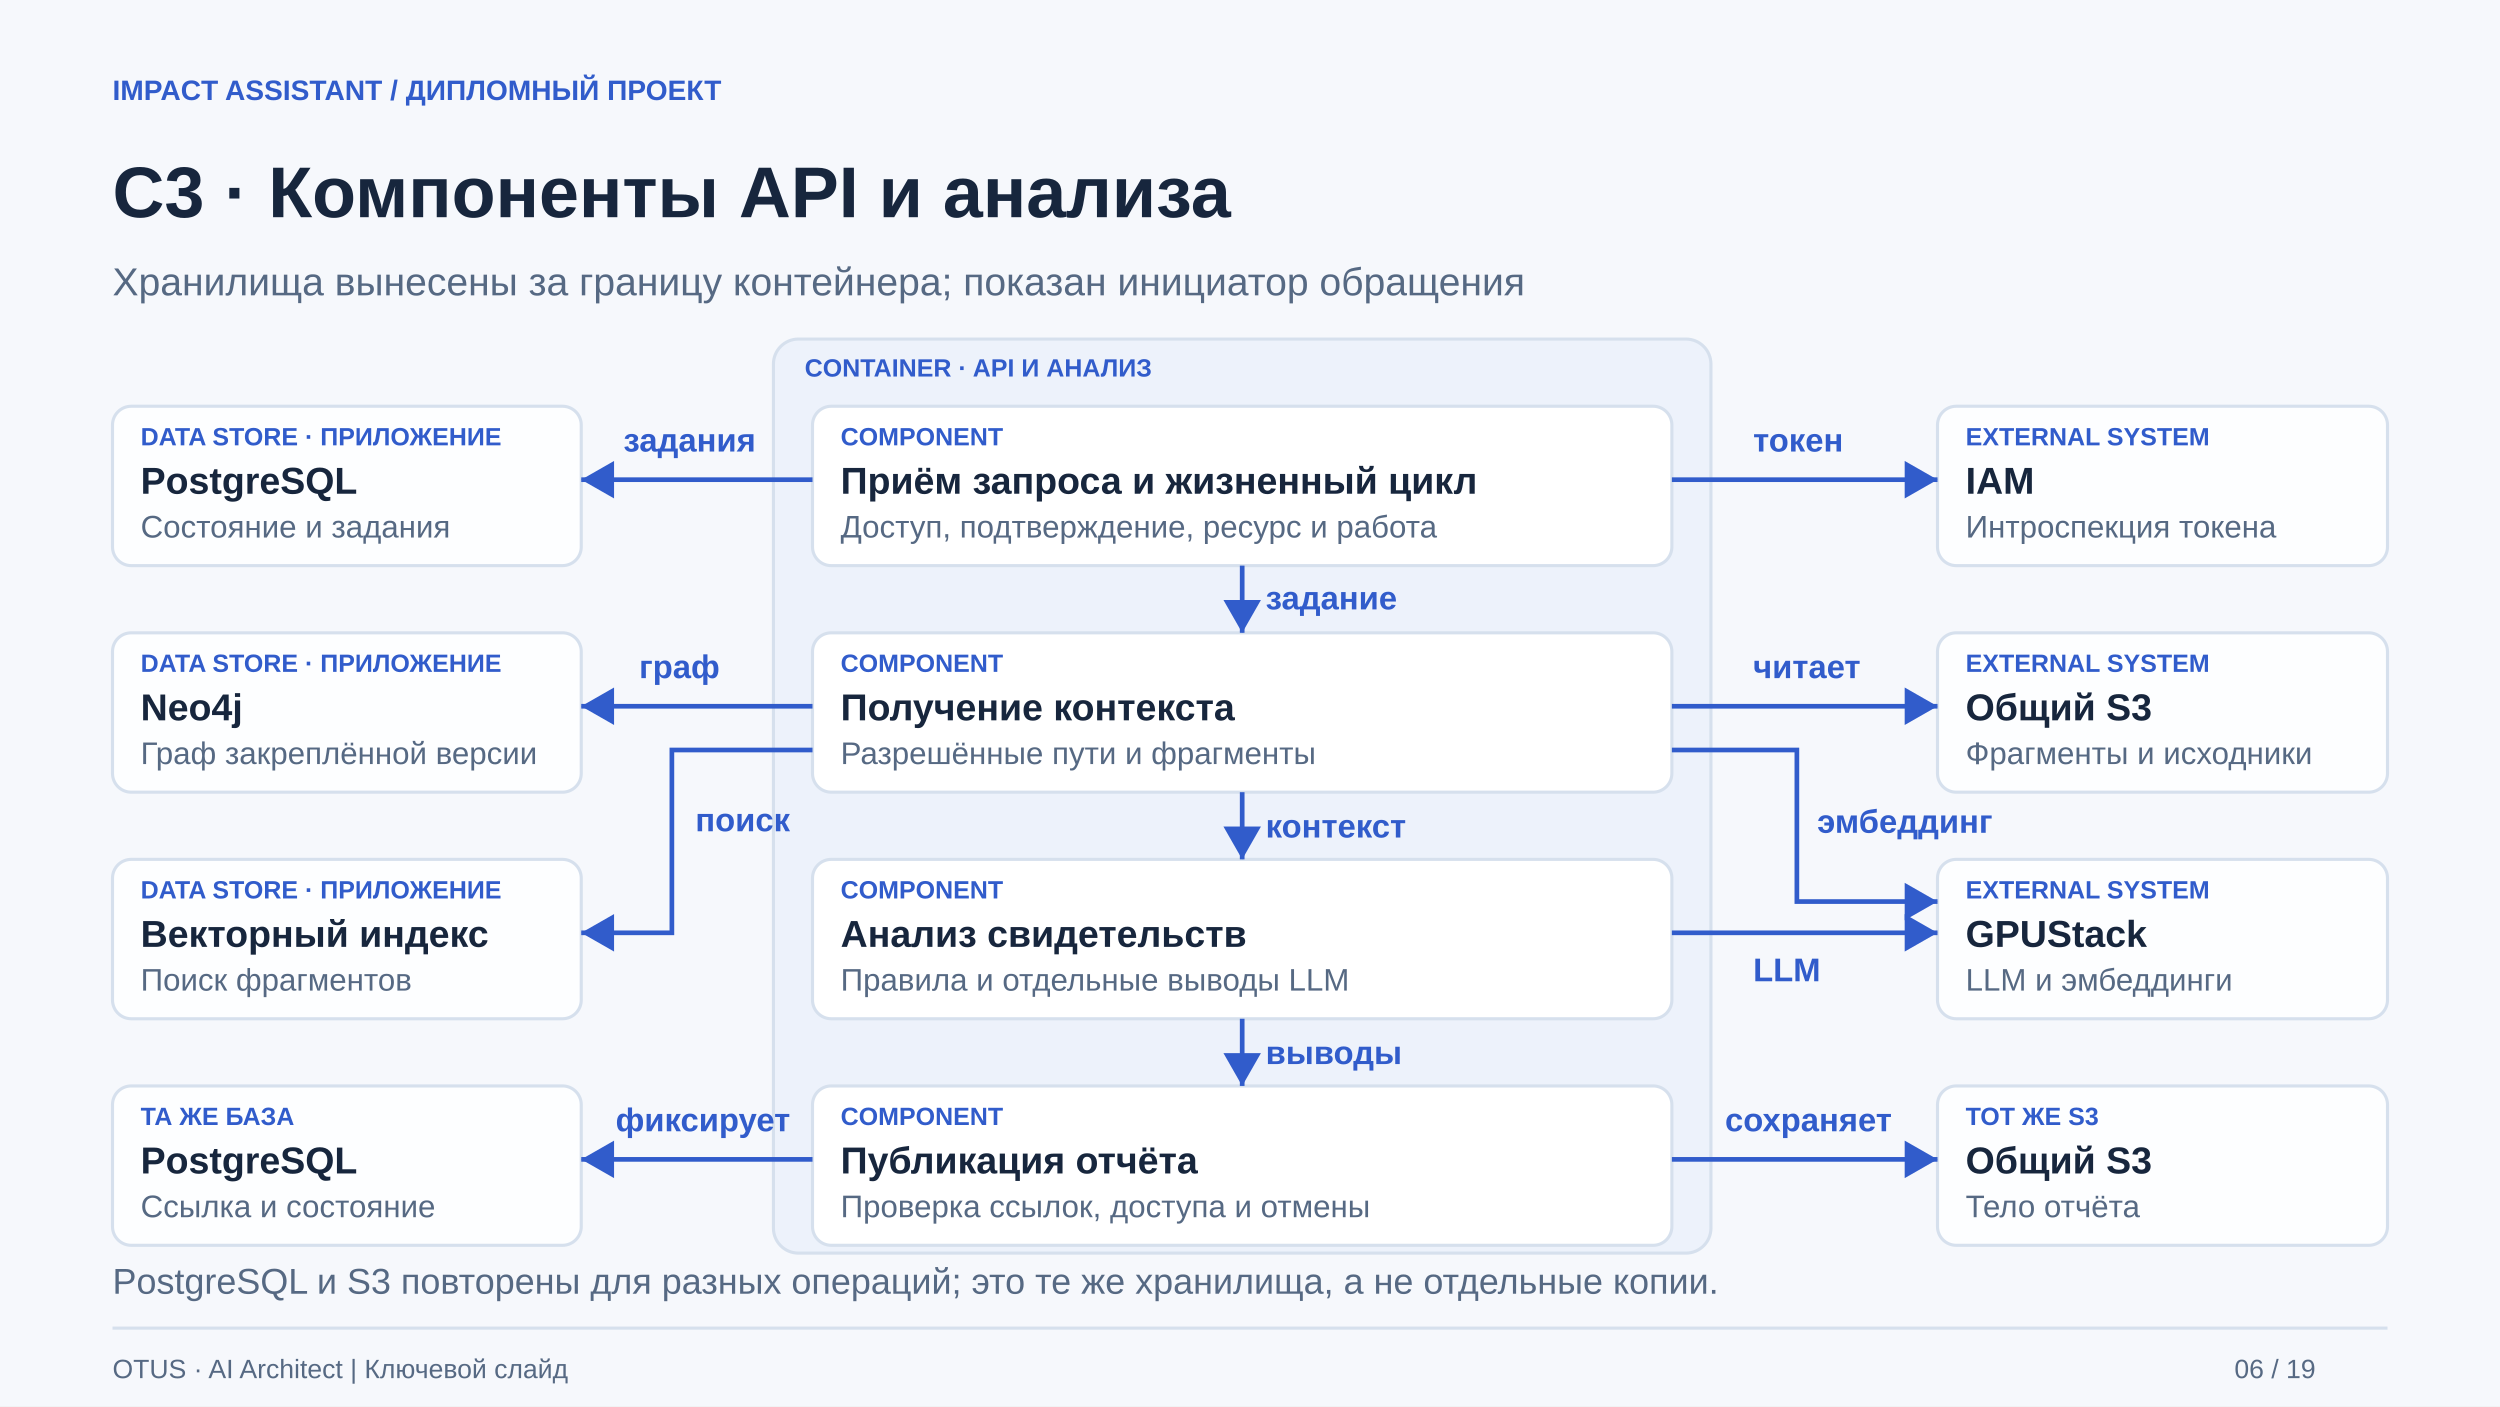
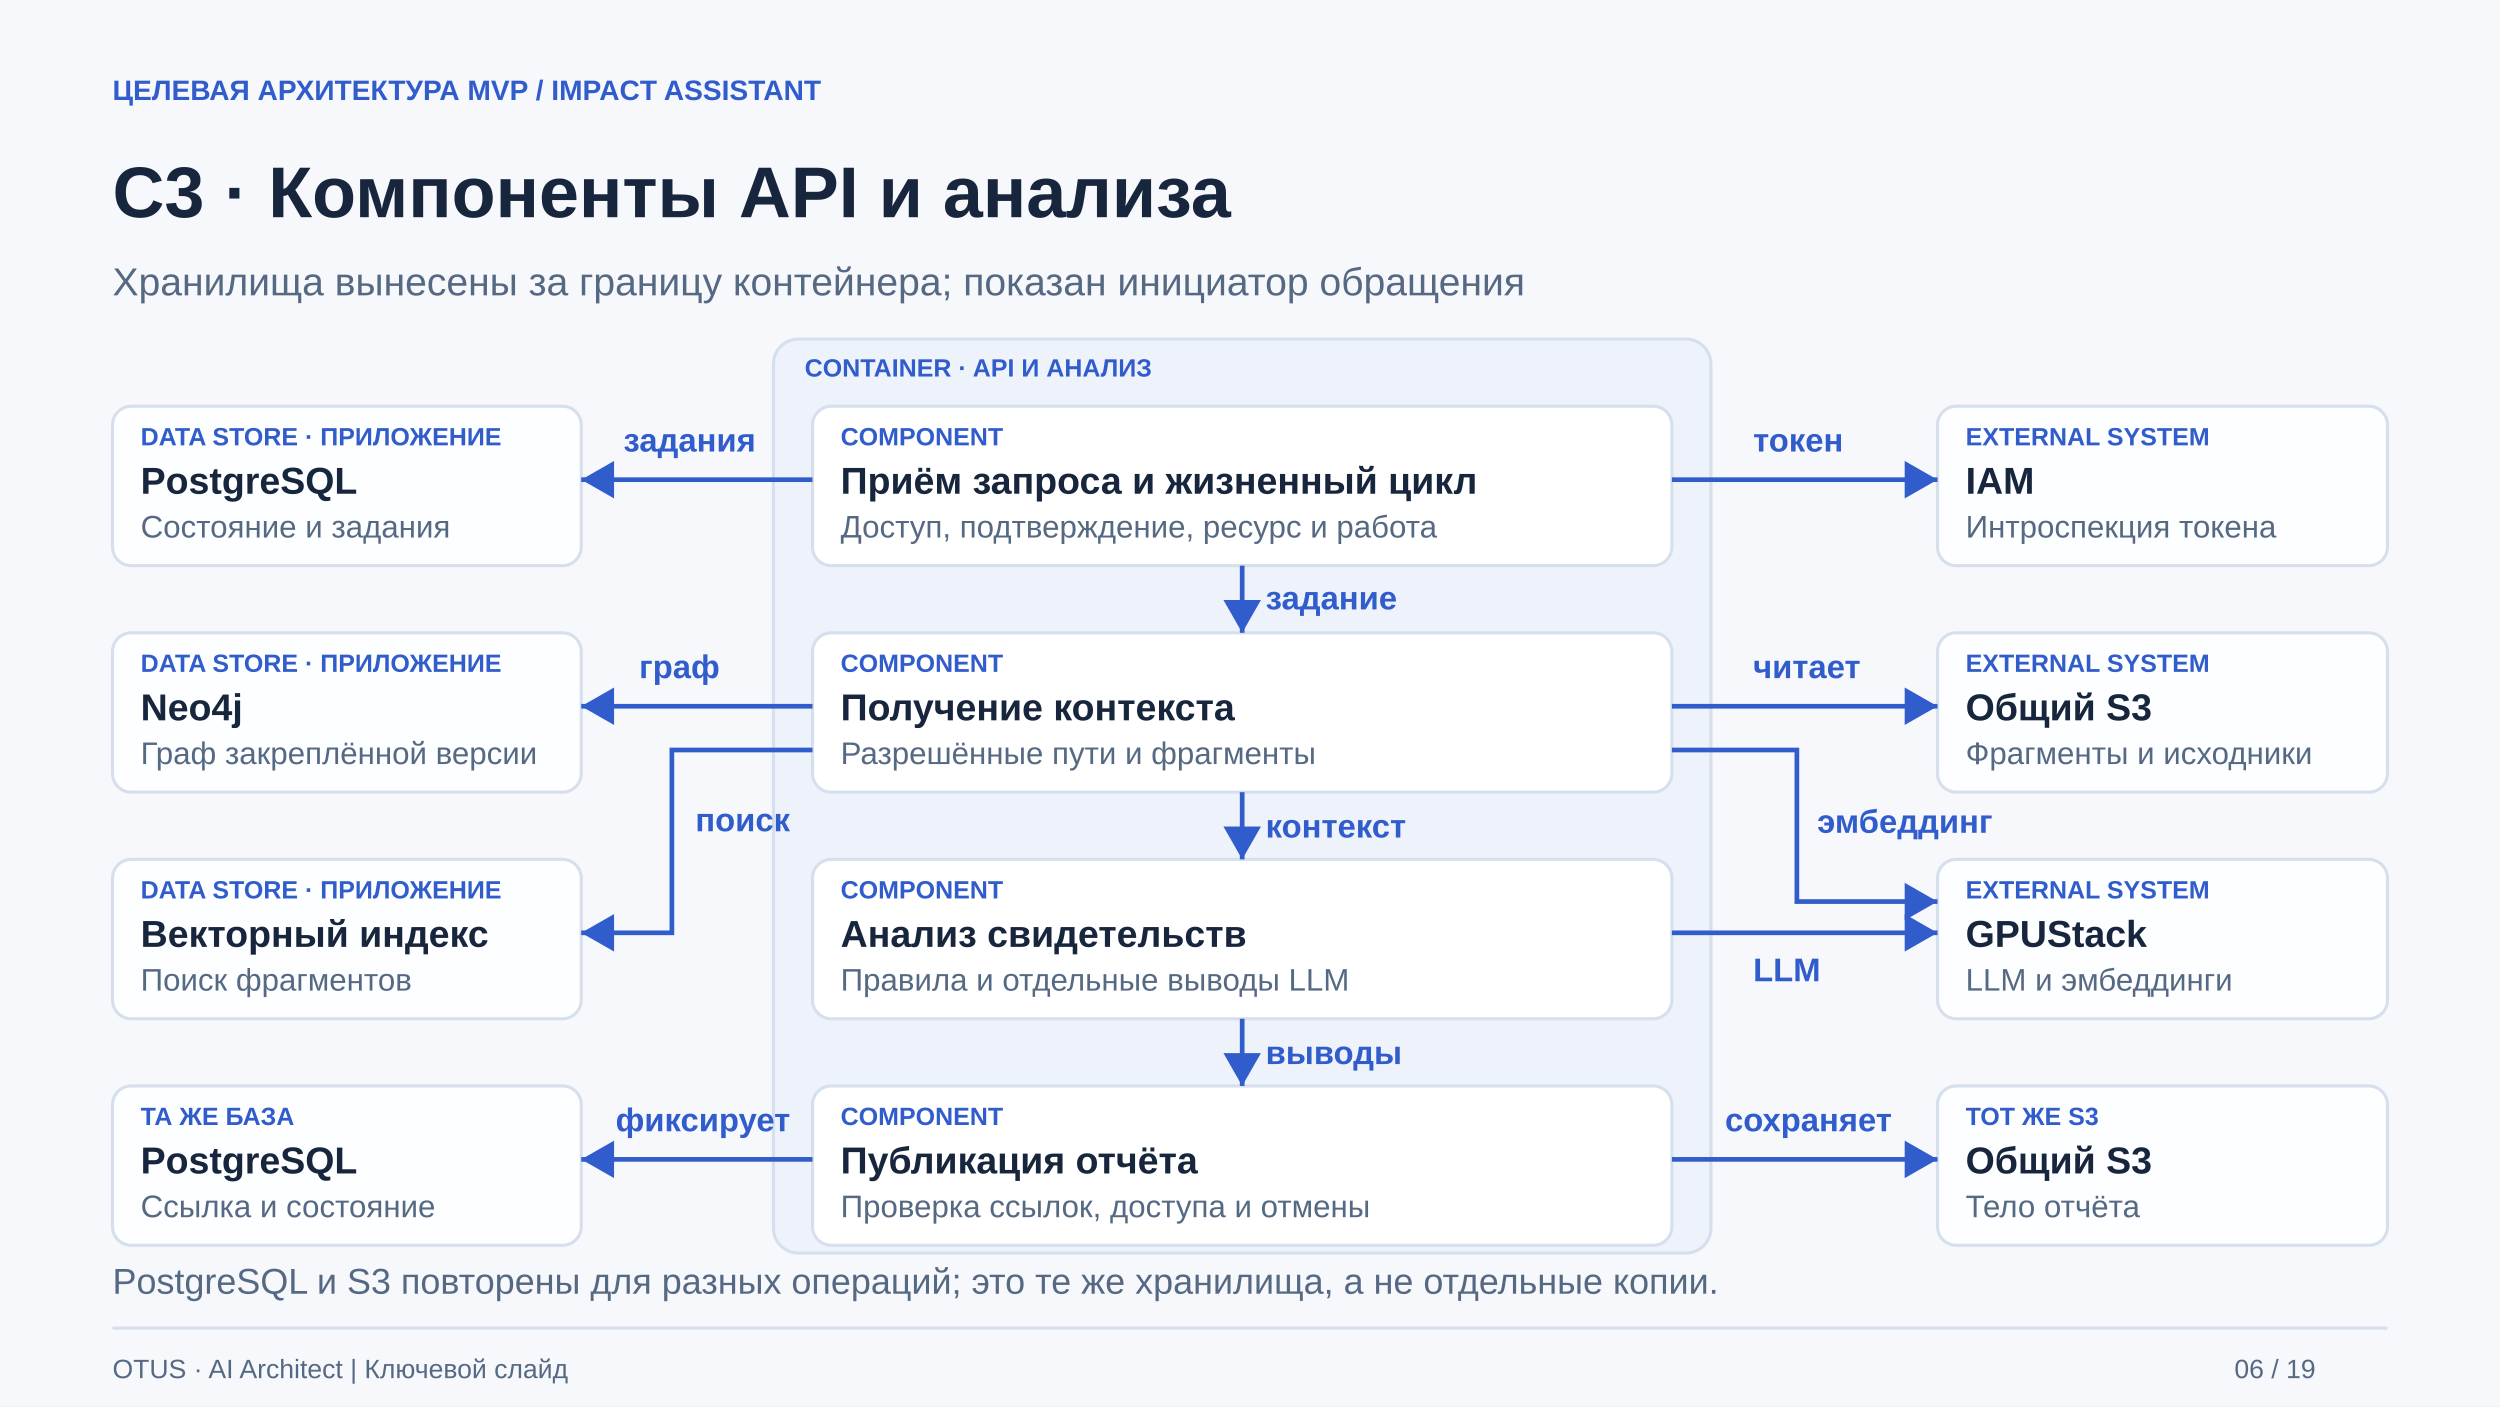
<svg xmlns="http://www.w3.org/2000/svg" width="1600" height="900" viewBox="0 0 1600 900" role="img" aria-labelledby="title desc">
  <defs>
    <marker id="arrow" markerWidth="10" markerHeight="10" refX="8" refY="5" orient="auto">
      <path d="M1 1L8 5L1 9Z" fill="#315CCB" />
    </marker>
  </defs>
  <g font-family="Arial, sans-serif">
    <rect width="1600" height="900" fill="#F6F8FC" />
-     <text x="72" y="64" font-size="18" fill="#315CCB" font-weight="700">IMPACT ASSISTANT  /  ДИПЛОМНЫЙ ПРОЕКТ</text>
+     <text x="72" y="64" font-size="18" fill="#315CCB" font-weight="700">ЦЕЛЕВАЯ АРХИТЕКТУРА MVP  /  IMPACT ASSISTANT</text>
    <text x="72" y="139" font-size="46" fill="#17263D" font-weight="700">C3 · Компоненты API и анализа</text>
    <text x="72" y="189" font-size="25" fill="#566983" font-weight="400">Хранилища вынесены за границу контейнера; показан инициатор обращения</text>
    <rect x="495" y="217" width="600" height="585" rx="16" fill="#EDF2FB" stroke="#D6E0ED" stroke-width="2" />
    <text x="515" y="241" font-size="16" fill="#315CCB" font-weight="700">CONTAINER · API И АНАЛИЗ</text>
    <rect x="520" y="260" width="550" height="102" rx="12" fill="#FFFFFF" stroke="#D6E0ED" stroke-width="2" />
    <text x="538" y="285" font-size="16" fill="#315CCB" font-weight="700">COMPONENT</text>
    <text x="538" y="316" font-size="24" fill="#17263D" font-weight="700">Приём запроса и жизненный цикл</text>
    <text x="538" y="344" font-size="20" fill="#566983" font-weight="400">Доступ, подтверждение, ресурс и работа</text>
    <rect x="520" y="405" width="550" height="102" rx="12" fill="#FFFFFF" stroke="#D6E0ED" stroke-width="2" />
    <text x="538" y="430" font-size="16" fill="#315CCB" font-weight="700">COMPONENT</text>
    <text x="538" y="461" font-size="24" fill="#17263D" font-weight="700">Получение контекста</text>
    <text x="538" y="489" font-size="20" fill="#566983" font-weight="400">Разрешённые пути и фрагменты</text>
    <rect x="520" y="550" width="550" height="102" rx="12" fill="#FFFFFF" stroke="#D6E0ED" stroke-width="2" />
    <text x="538" y="575" font-size="16" fill="#315CCB" font-weight="700">COMPONENT</text>
    <text x="538" y="606" font-size="24" fill="#17263D" font-weight="700">Анализ свидетельств</text>
    <text x="538" y="634" font-size="20" fill="#566983" font-weight="400">Правила и отдельные выводы LLM</text>
    <rect x="520" y="695" width="550" height="102" rx="12" fill="#FFFFFF" stroke="#D6E0ED" stroke-width="2" />
    <text x="538" y="720" font-size="16" fill="#315CCB" font-weight="700">COMPONENT</text>
    <text x="538" y="751" font-size="24" fill="#17263D" font-weight="700">Публикация отчёта</text>
    <text x="538" y="779" font-size="20" fill="#566983" font-weight="400">Проверка ссылок, доступа и отмены</text>
    <rect x="72" y="260" width="300" height="102" rx="12" fill="#FDFEFF" stroke="#D6E0ED" stroke-width="2" />
    <text x="90" y="285" font-size="16" fill="#315CCB" font-weight="700">DATA STORE · ПРИЛОЖЕНИЕ</text>
    <text x="90" y="316" font-size="24" fill="#17263D" font-weight="700">PostgreSQL</text>
    <text x="90" y="344" font-size="20" fill="#566983" font-weight="400">Состояние и задания</text>
    <rect x="72" y="405" width="300" height="102" rx="12" fill="#FDFEFF" stroke="#D6E0ED" stroke-width="2" />
    <text x="90" y="430" font-size="16" fill="#315CCB" font-weight="700">DATA STORE · ПРИЛОЖЕНИЕ</text>
    <text x="90" y="461" font-size="24" fill="#17263D" font-weight="700">Neo4j</text>
    <text x="90" y="489" font-size="20" fill="#566983" font-weight="400">Граф закреплённой версии</text>
    <rect x="72" y="550" width="300" height="102" rx="12" fill="#FDFEFF" stroke="#D6E0ED" stroke-width="2" />
    <text x="90" y="575" font-size="16" fill="#315CCB" font-weight="700">DATA STORE · ПРИЛОЖЕНИЕ</text>
    <text x="90" y="606" font-size="24" fill="#17263D" font-weight="700">Векторный индекс</text>
    <text x="90" y="634" font-size="20" fill="#566983" font-weight="400">Поиск фрагментов</text>
    <rect x="72" y="695" width="300" height="102" rx="12" fill="#FDFEFF" stroke="#D6E0ED" stroke-width="2" />
    <text x="90" y="720" font-size="16" fill="#315CCB" font-weight="700">ТА ЖЕ БАЗА</text>
    <text x="90" y="751" font-size="24" fill="#17263D" font-weight="700">PostgreSQL</text>
    <text x="90" y="779" font-size="20" fill="#566983" font-weight="400">Ссылка и состояние</text>
    <rect x="1240" y="260" width="288" height="102" rx="12" fill="#FDFEFF" stroke="#D6E0ED" stroke-width="2" />
    <text x="1258" y="285" font-size="16" fill="#315CCB" font-weight="700">EXTERNAL SYSTEM</text>
    <text x="1258" y="316" font-size="24" fill="#17263D" font-weight="700">IAM</text>
    <text x="1258" y="344" font-size="20" fill="#566983" font-weight="400">Интроспекция токена</text>
    <rect x="1240" y="405" width="288" height="102" rx="12" fill="#FDFEFF" stroke="#D6E0ED" stroke-width="2" />
    <text x="1258" y="430" font-size="16" fill="#315CCB" font-weight="700">EXTERNAL SYSTEM</text>
    <text x="1258" y="461" font-size="24" fill="#17263D" font-weight="700">Общий S3</text>
    <text x="1258" y="489" font-size="20" fill="#566983" font-weight="400">Фрагменты и исходники</text>
    <rect x="1240" y="550" width="288" height="102" rx="12" fill="#FDFEFF" stroke="#D6E0ED" stroke-width="2" />
    <text x="1258" y="575" font-size="16" fill="#315CCB" font-weight="700">EXTERNAL SYSTEM</text>
    <text x="1258" y="606" font-size="24" fill="#17263D" font-weight="700">GPUStack</text>
    <text x="1258" y="634" font-size="20" fill="#566983" font-weight="400">LLM и эмбеддинги</text>
    <rect x="1240" y="695" width="288" height="102" rx="12" fill="#FDFEFF" stroke="#D6E0ED" stroke-width="2" />
    <text x="1258" y="720" font-size="16" fill="#315CCB" font-weight="700">ТОТ ЖЕ S3</text>
    <text x="1258" y="751" font-size="24" fill="#17263D" font-weight="700">Общий S3</text>
    <text x="1258" y="779" font-size="20" fill="#566983" font-weight="400">Тело отчёта</text>
    <path d="M520 307H372" fill="none" stroke="#315CCB" stroke-width="3" marker-end="url(#arrow)" />
    <text x="399" y="289" font-size="21" fill="#315CCB" font-weight="600">задания</text>
    <path d="M1070 307H1240" fill="none" stroke="#315CCB" stroke-width="3" marker-end="url(#arrow)" />
    <text x="1122" y="289" font-size="21" fill="#315CCB" font-weight="600">токен</text>
    <path d="M795 362V405" fill="none" stroke="#315CCB" stroke-width="3" marker-end="url(#arrow)" />
    <text x="810" y="390" font-size="21" fill="#315CCB" font-weight="600">задание</text>
    <path d="M520 452H372" fill="none" stroke="#315CCB" stroke-width="3" marker-end="url(#arrow)" />
    <text x="409" y="434" font-size="21" fill="#315CCB" font-weight="600">граф</text>
    <path d="M1070 452H1240" fill="none" stroke="#315CCB" stroke-width="3" marker-end="url(#arrow)" />
    <text x="1122" y="434" font-size="21" fill="#315CCB" font-weight="600">читает</text>
    <path d="M1070 480H1150V577H1240" fill="none" stroke="#315CCB" stroke-width="3" marker-end="url(#arrow)" />
    <text x="1163" y="533" font-size="21" fill="#315CCB" font-weight="600">эмбеддинг</text>
    <path d="M520 480H430V597H372" fill="none" stroke="#315CCB" stroke-width="3" marker-end="url(#arrow)" />
    <text x="445" y="532" font-size="21" fill="#315CCB" font-weight="600">поиск</text>
    <path d="M795 507V550" fill="none" stroke="#315CCB" stroke-width="3" marker-end="url(#arrow)" />
    <text x="810" y="536" font-size="21" fill="#315CCB" font-weight="600">контекст</text>
    <path d="M1070 597H1240" fill="none" stroke="#315CCB" stroke-width="3" marker-end="url(#arrow)" />
    <text x="1122" y="628" font-size="21" fill="#315CCB" font-weight="600">LLM</text>
    <path d="M795 652V695" fill="none" stroke="#315CCB" stroke-width="3" marker-end="url(#arrow)" />
    <text x="810" y="681" font-size="21" fill="#315CCB" font-weight="600">выводы</text>
    <path d="M520 742H372" fill="none" stroke="#315CCB" stroke-width="3" marker-end="url(#arrow)" />
    <text x="394" y="724" font-size="21" fill="#315CCB" font-weight="600">фиксирует</text>
    <path d="M1070 742H1240" fill="none" stroke="#315CCB" stroke-width="3" marker-end="url(#arrow)" />
    <text x="1104" y="724" font-size="21" fill="#315CCB" font-weight="600">сохраняет</text>
    <text x="72" y="828" font-size="23" fill="#566983" font-weight="400">PostgreSQL и S3 повторены для разных операций; это те же хранилища, а не отдельные копии.</text>
    <path d="M72 850h1456" stroke="#D6E0ED" stroke-width="2" />
    <text x="72" y="882" font-size="17" fill="#566983" font-weight="400">OTUS · AI Architect   |   Ключевой слайд</text>
    <text x="1430" y="882" font-size="17" fill="#566983" font-weight="400">06 / 19</text>
  </g>
</svg>
